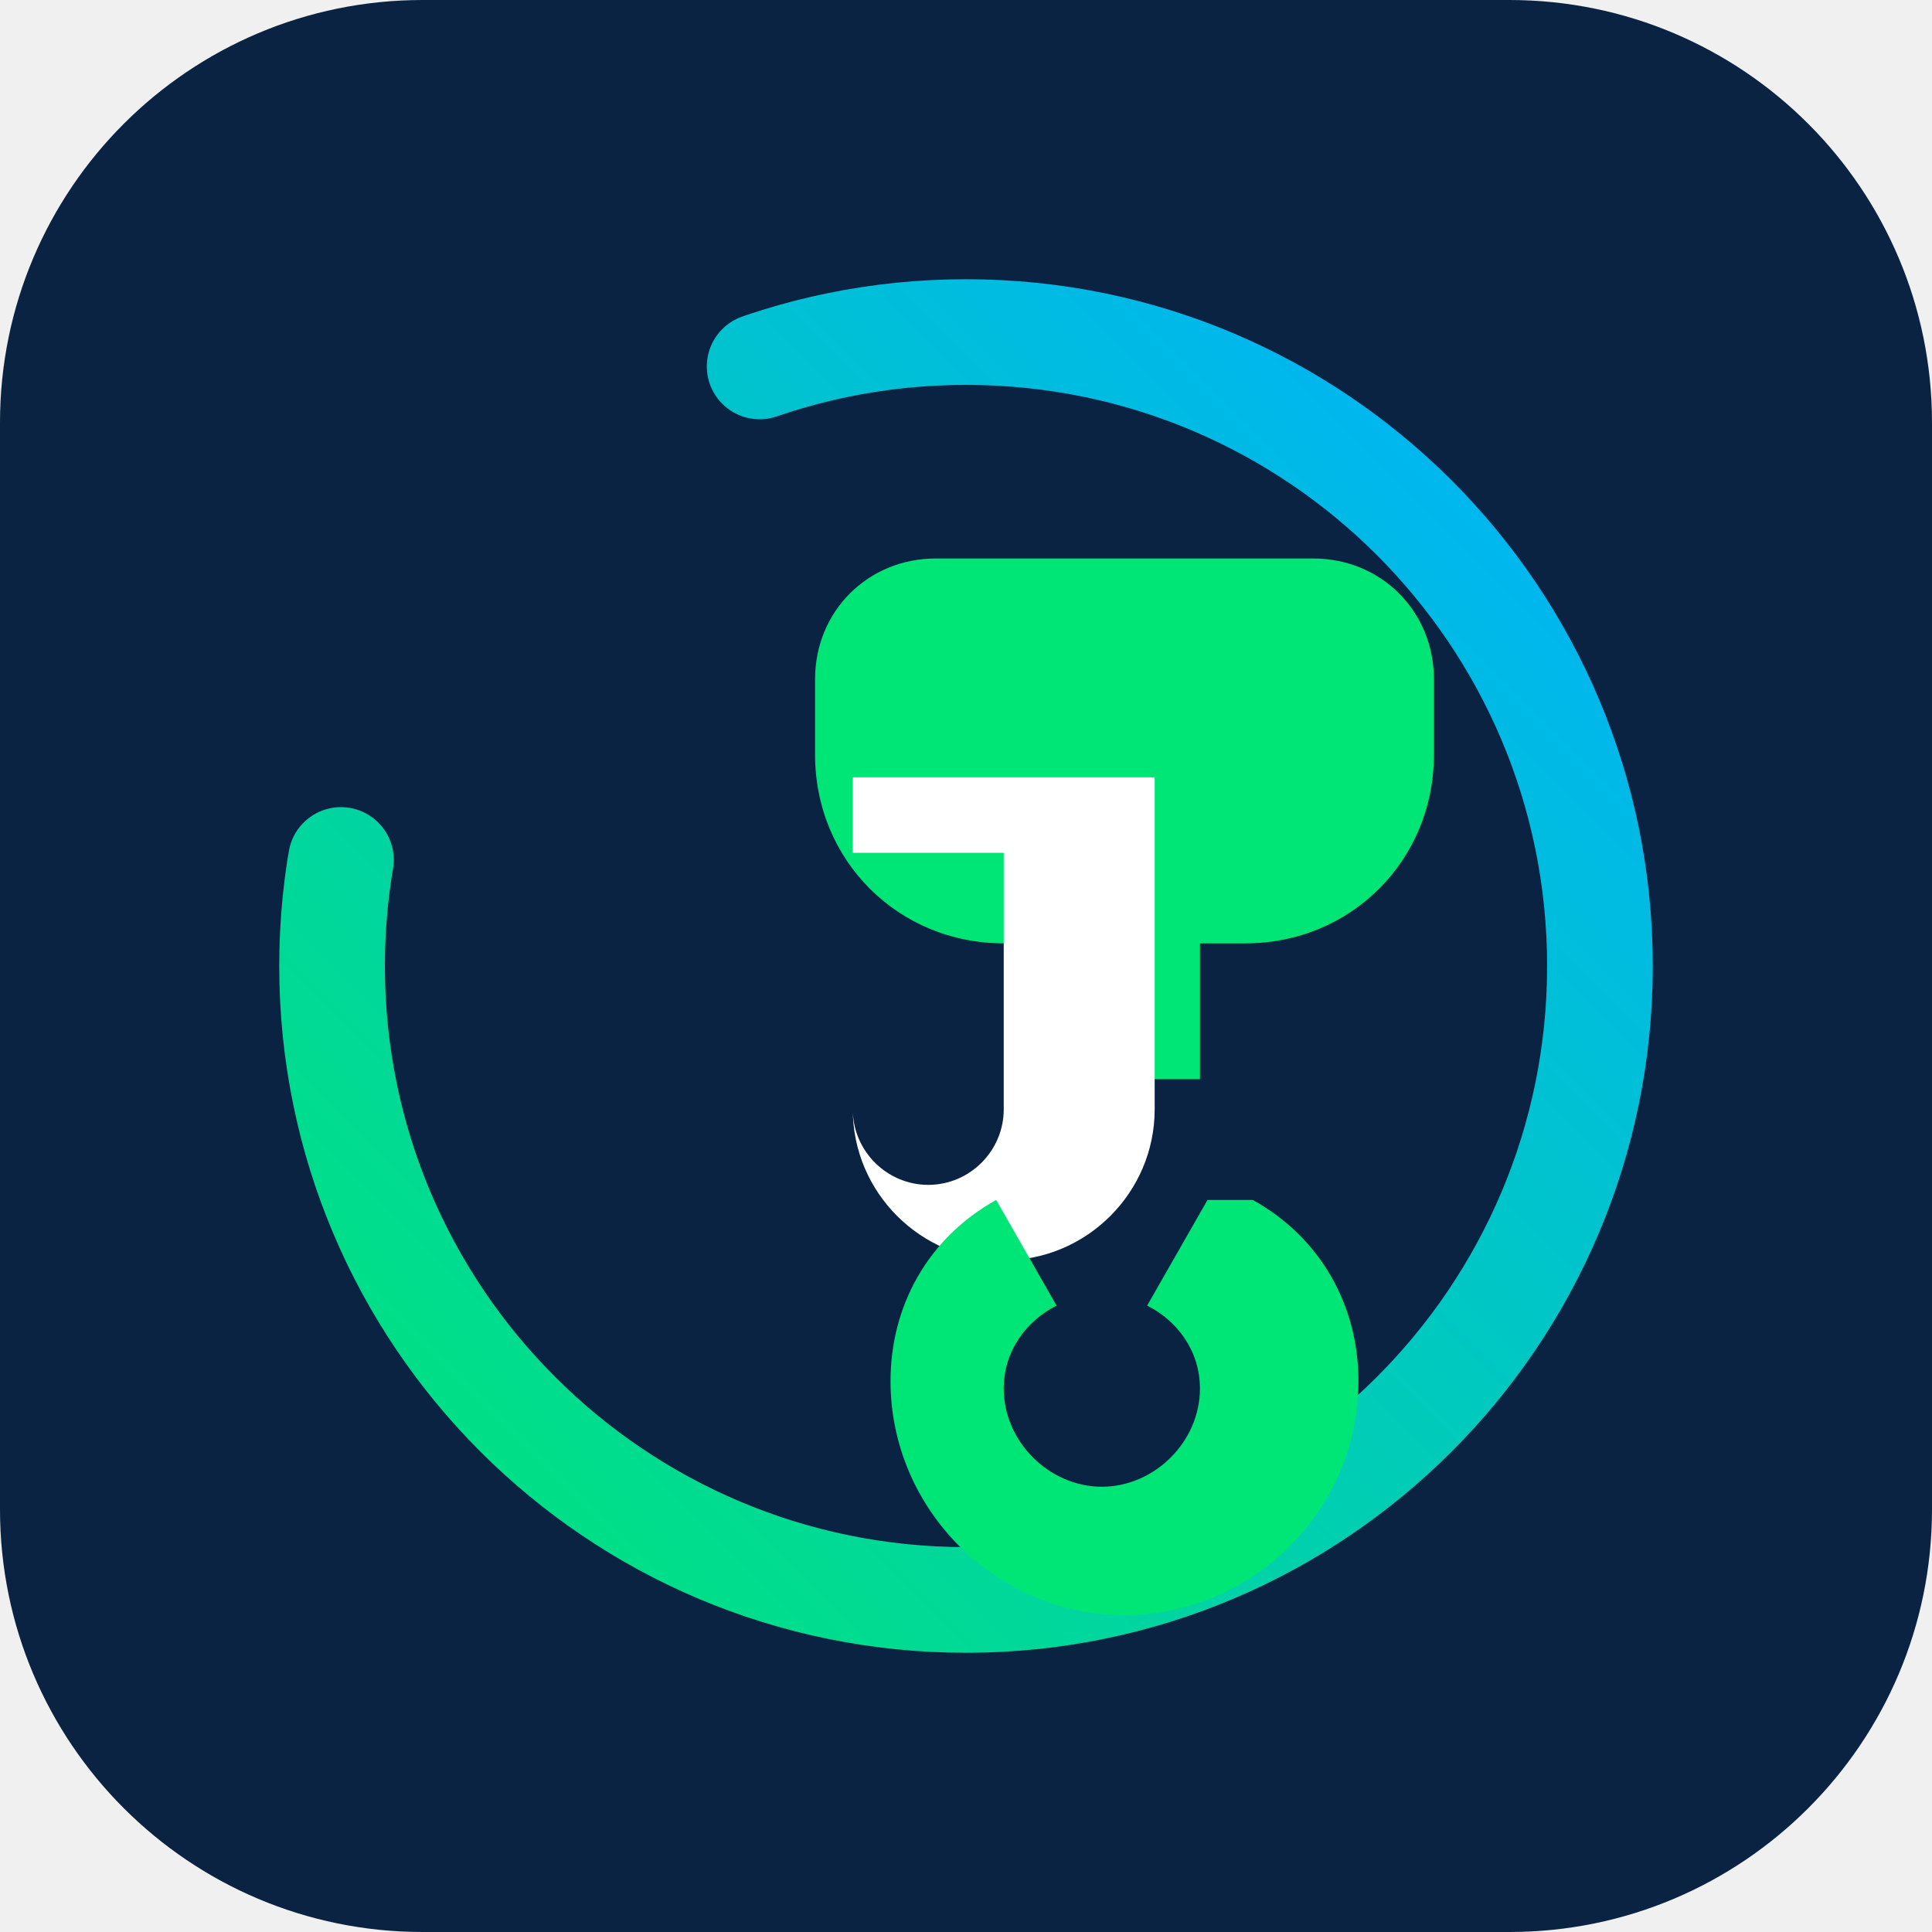
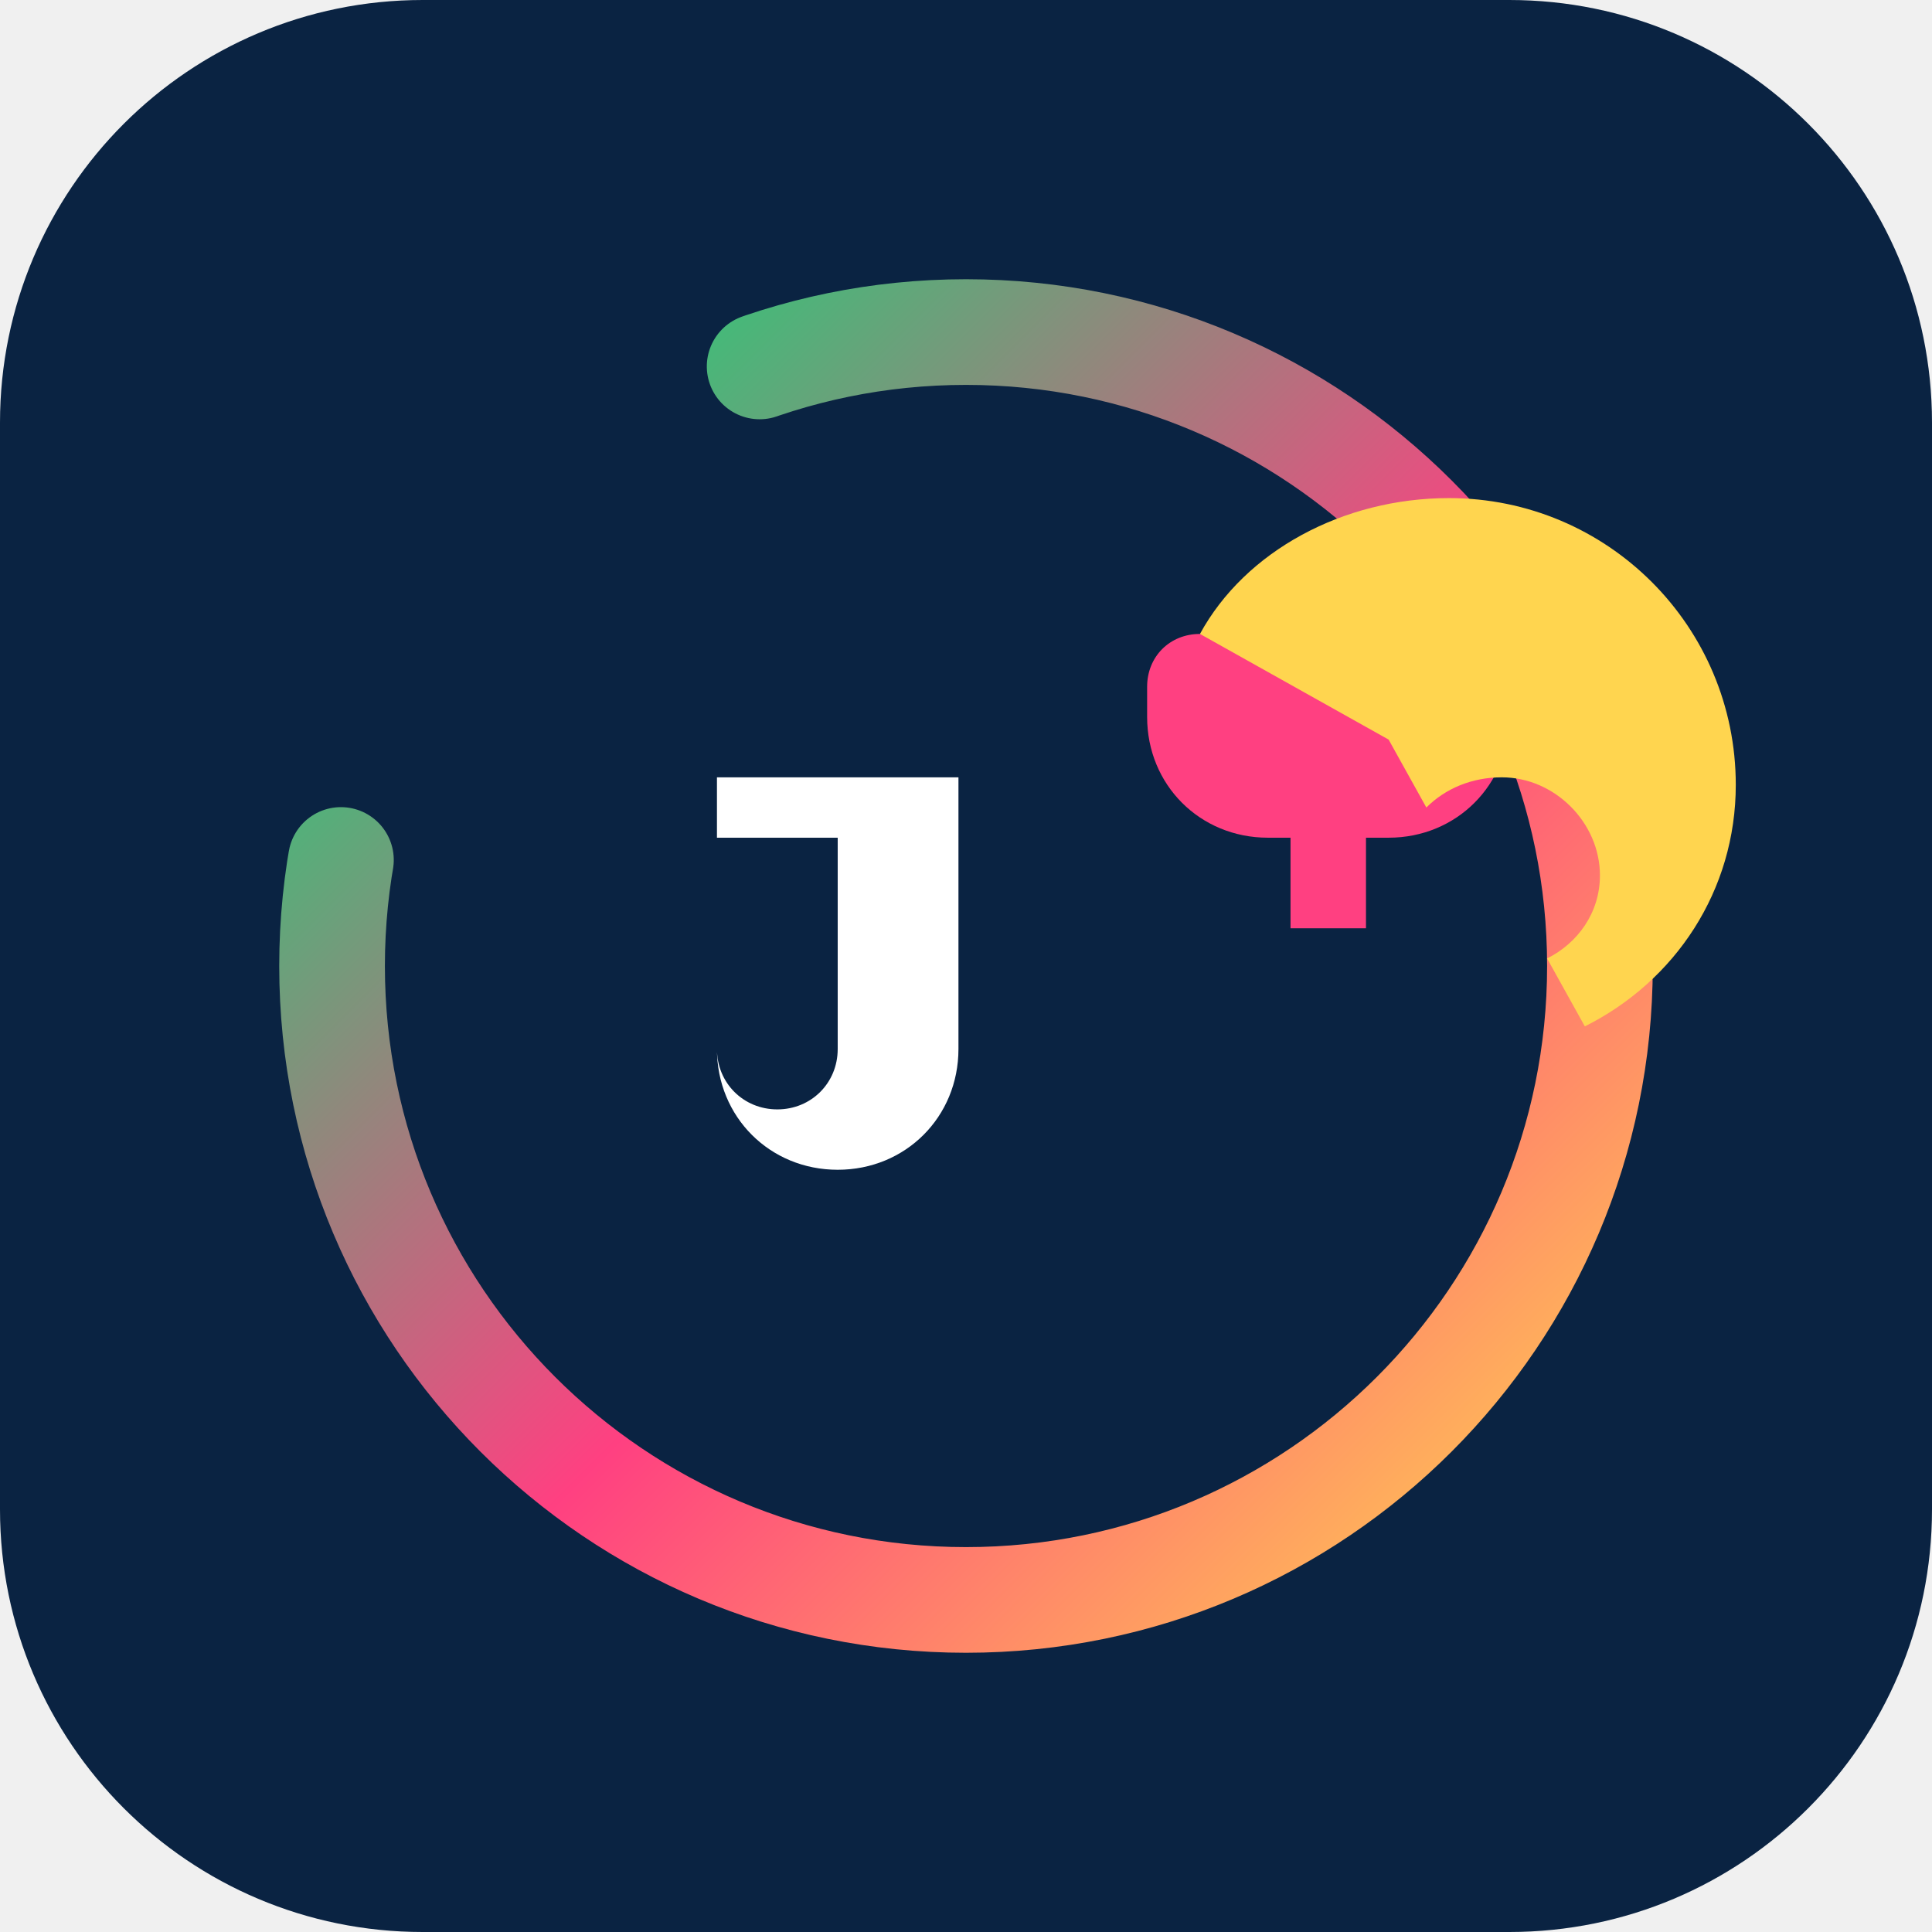
<svg xmlns="http://www.w3.org/2000/svg" viewBox="0 0 512 512" role="img" aria-label="DaD">
  <defs>
-     <linearGradient id="ring" x1="0%" y1="0%" x2="100%" y2="100%">
-       <stop offset="0%" stop-color="#00e676" />
-       <stop offset="100%" stop-color="#00b0ff" />
+     <linearGradient id="ring" x1="0%" y1="100%" x2="100%" y2="0%">
+       <stop offset="0%" stop-color="#FFD54F" />
+       <stop offset="45%" stop-color="#FF4081" />
+       <stop offset="100%" stop-color="#00e676" />
    </linearGradient>
  </defs>
  <rect width="512" height="512" rx="112" fill="#0a2342" />
  <circle cx="256" cy="256" r="168" fill="none" stroke="url(#ring)" stroke-width="28" stroke-linecap="round" stroke-dasharray="820 180" transform="rotate(-90 256 256)" />
-   <path fill="#00e676" d="M248 148c-18 0-32 14-32 32v20c0 28 22 50 50 50h12v36h40v-36h12c28 0 50-22 50-50v-20c0-18-14-32-32-32h-100z" />
-   <path fill="#ffffff" d="M286 206h-60v88c0 22 18 40 40 40s40-18 40-40v-88zm-20 20v68c0 11-9 20-20 20s-20-9-20-20v-68h60z" />
-   <path fill="#00e676" d="M332 318c18 10 28 28 28 48 0 34-28 62-62 62s-62-28-62-62c0-20 10-38 28-48l16 28c-8 4-14 12-14 22 0 14 12 26 26 26s26-12 26-26c0-10-6-18-14-22l16-28z" />
+   <path fill="#FF4081" d="M318 168c-8 0-14 6-14 14v8c0 18 14 32 32 32h6v24h20v-24h6c18 0 32-14 32-32v-8c0-8-6-14-14-14h-68z" />
+   <path fill="#FFD54F" d="M318 168c12-22 38-36 66-36 42 0 76 34 76 76 0 28-16 52-40 64l-10-18c8-4 14-12 14-22 0-14-12-26-26-26-8 0-15 3-20 8l-10-18z" />
+   <path fill="#ffffff" d="M238 206h-48v72c0 18 14 32 32 32s32-14 32-32v-72h-16zm-16 16v56c0 9-7 16-16 16s-16-7-16-16v-56h48z" />
</svg>
